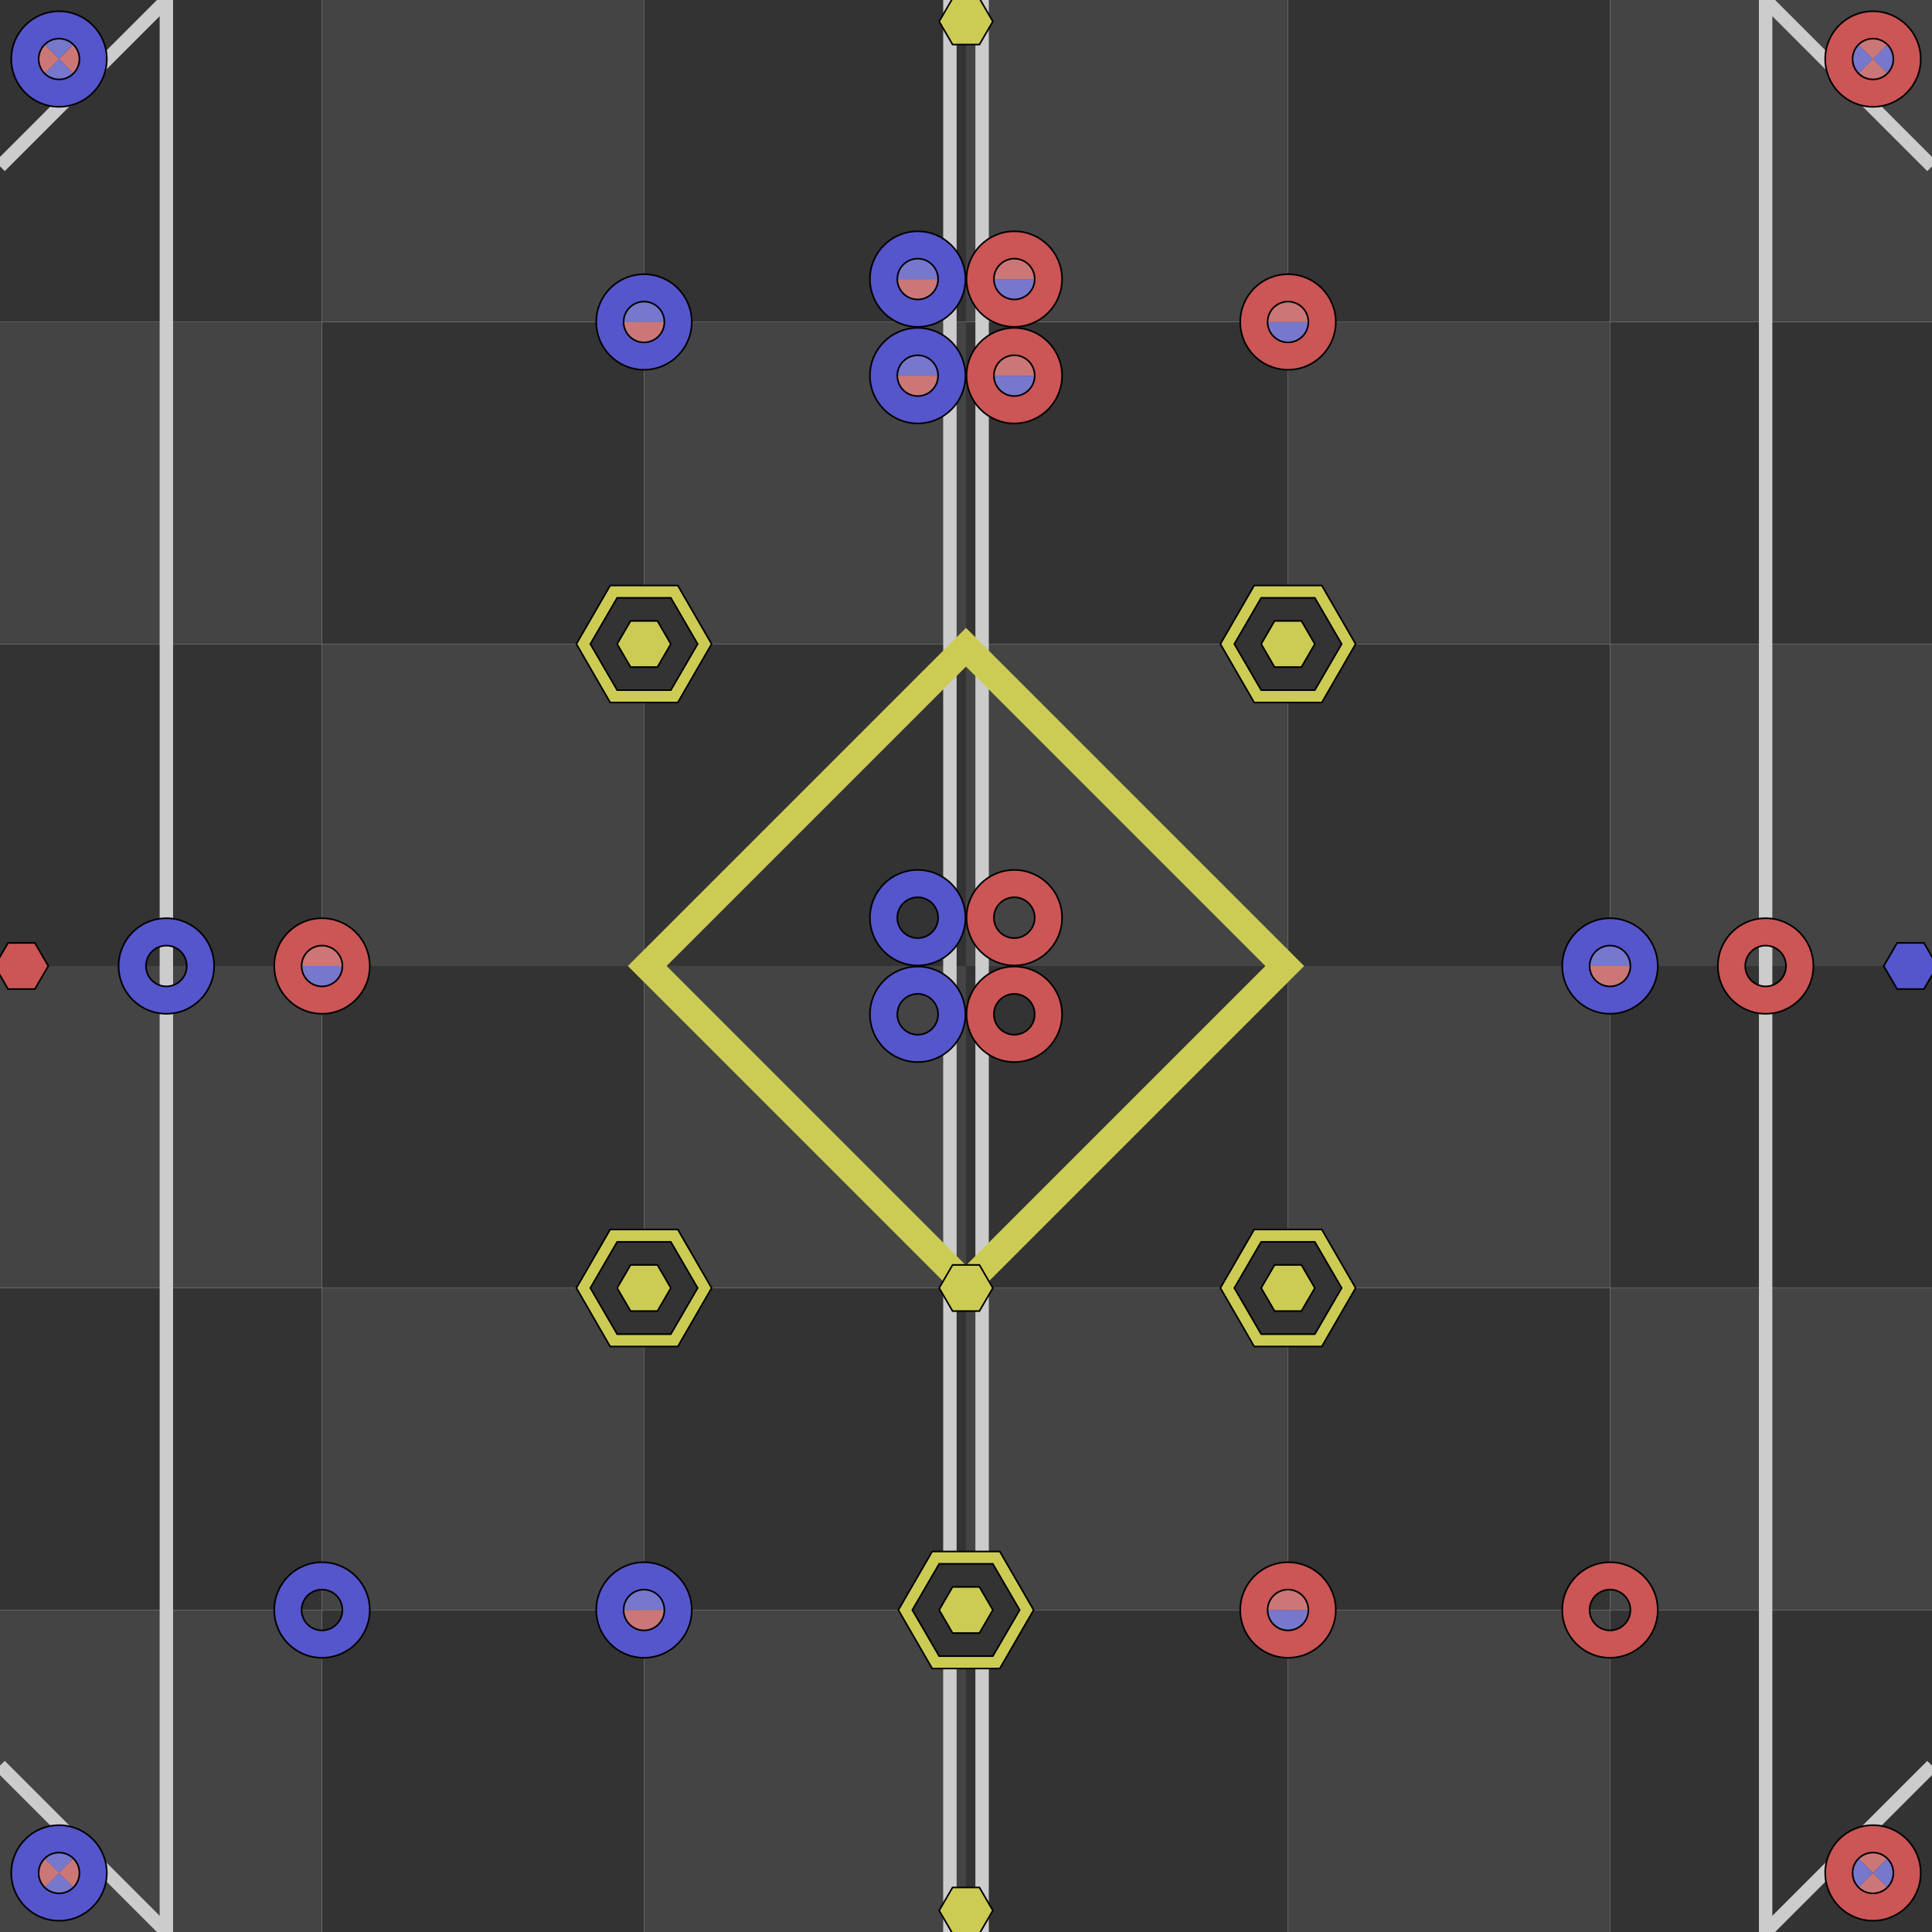
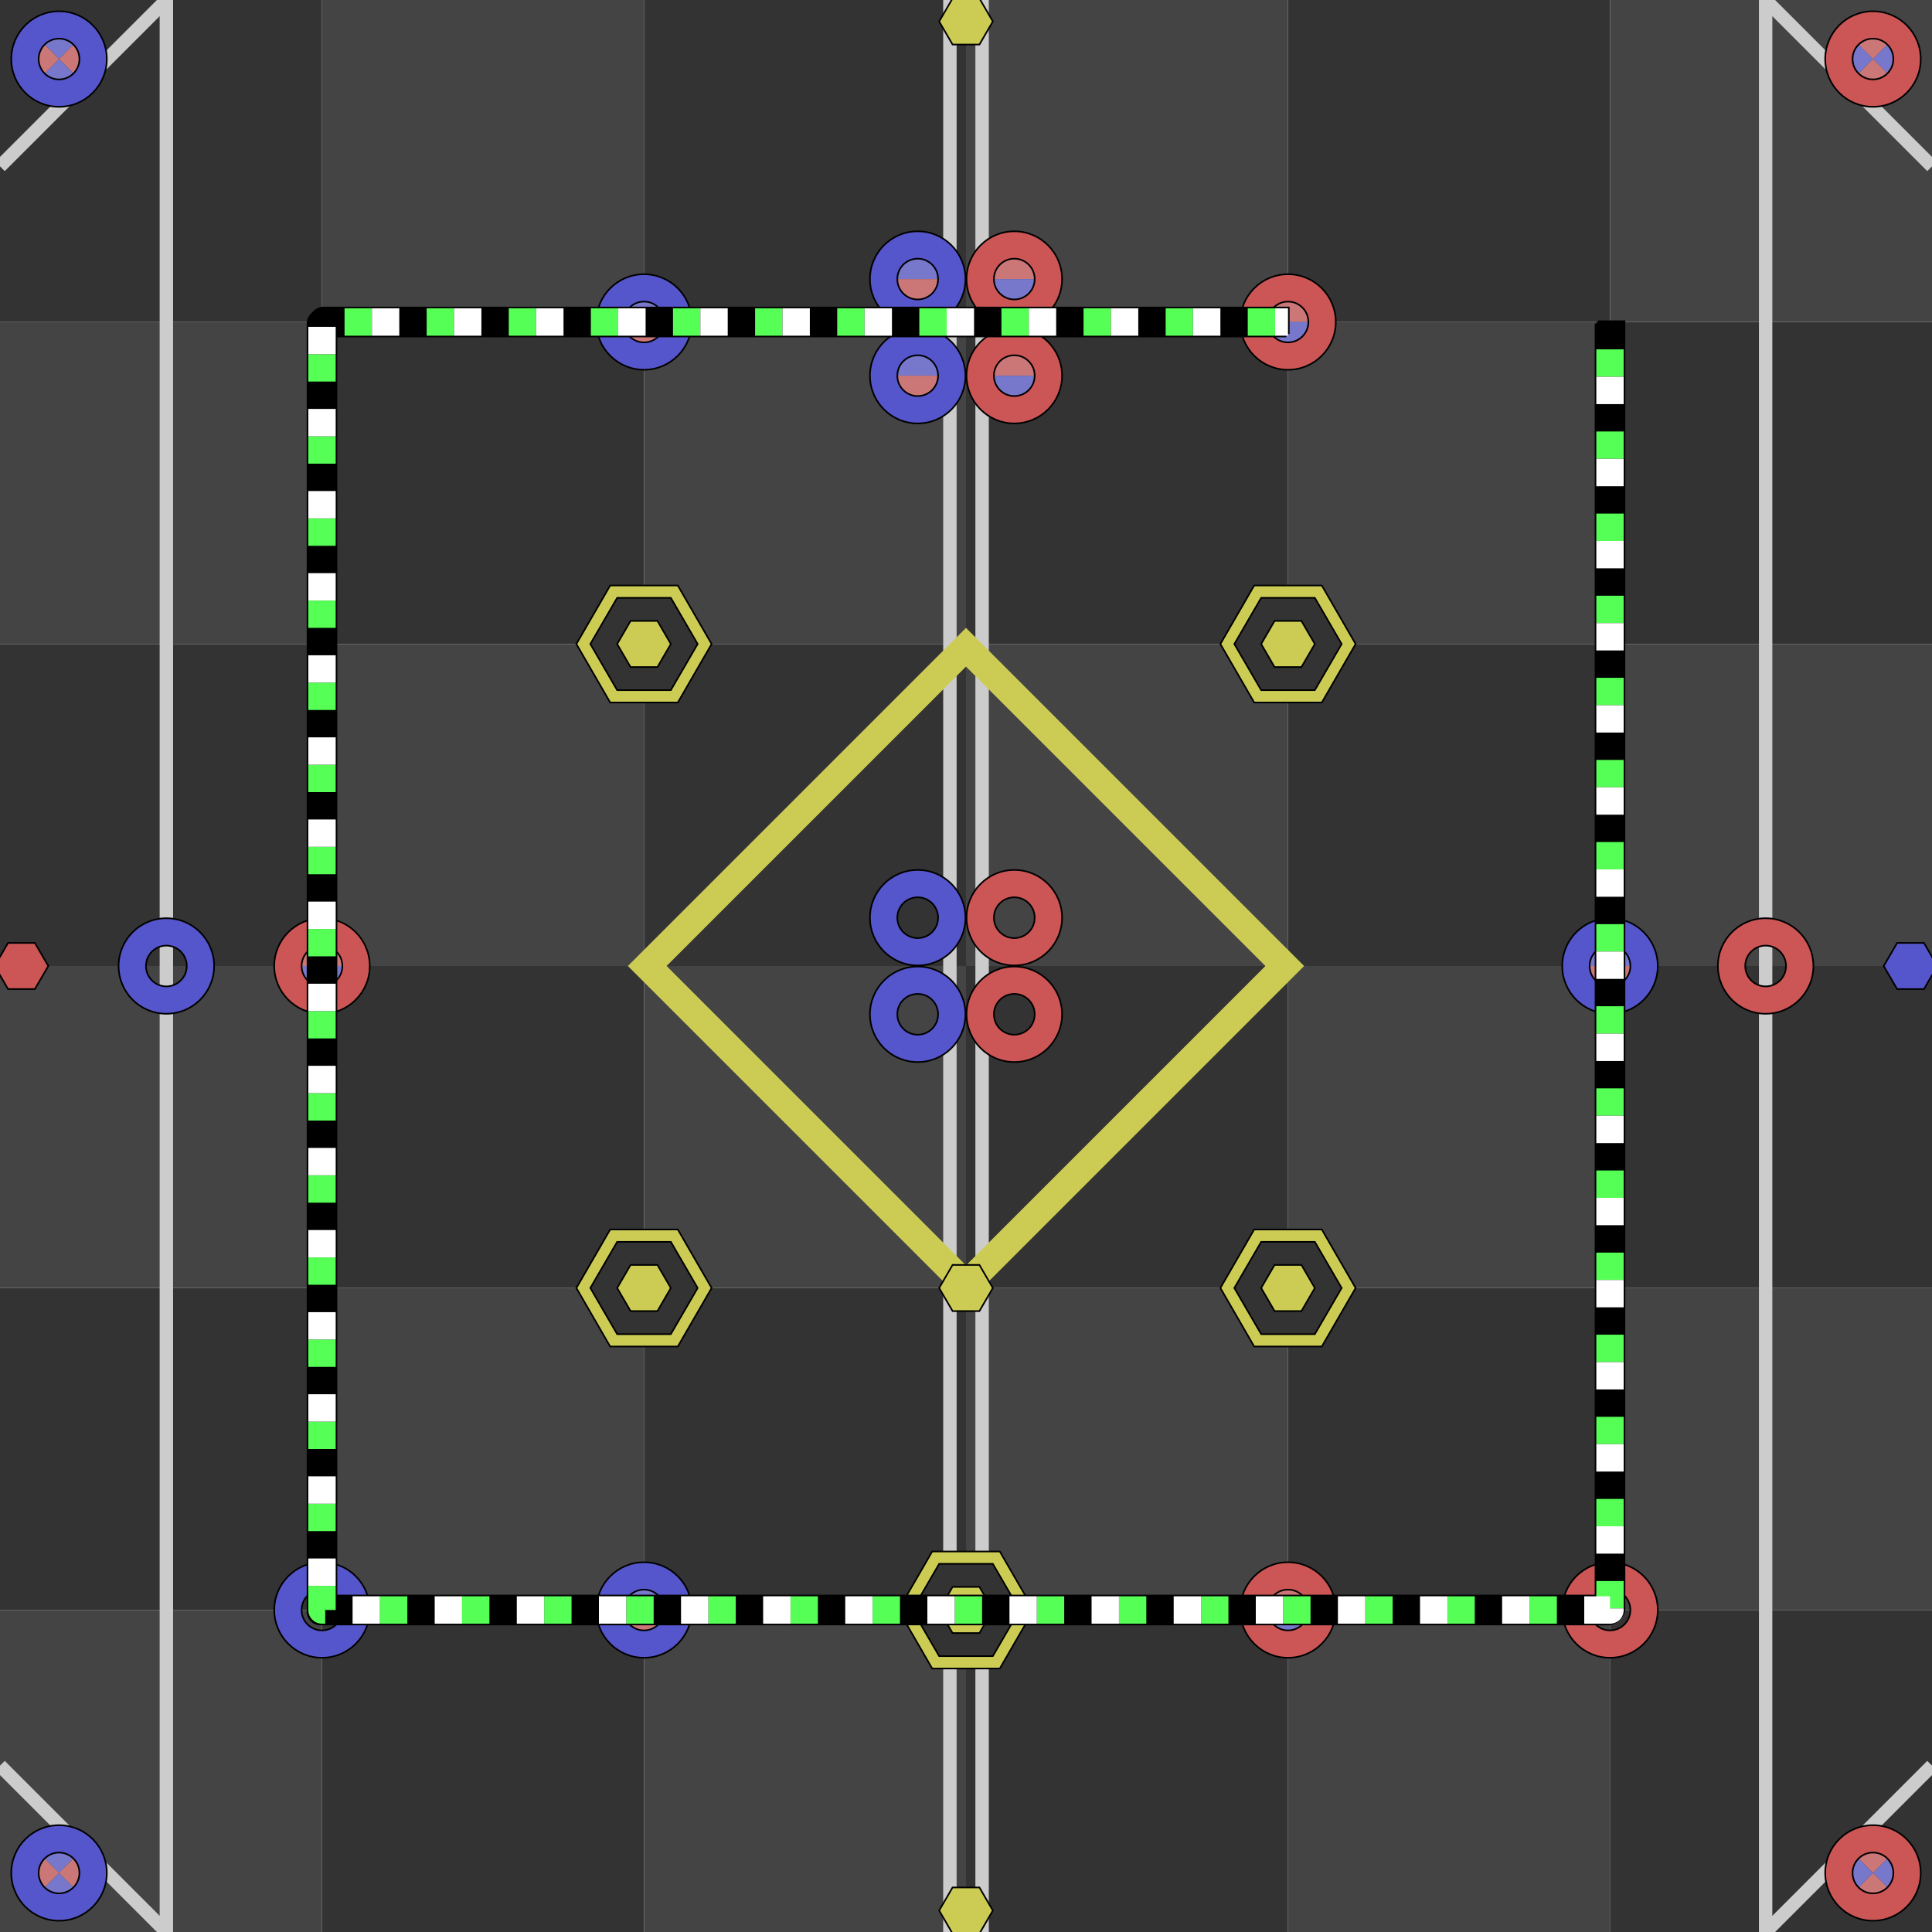
<svg xmlns="http://www.w3.org/2000/svg" version="1.1" width="600" height="600" viewBox="-1800 -1800 3600 3600">
  <g transform="scale(1, -1)">
    <rect x="-1800" y="-1800" width="600" height="600" fill="#444444" />
    <rect x="-1800" y="-1200" width="600" height="600" fill="#333333" />
    <rect x="-1800" y="-600" width="600" height="600" fill="#444444" />
    <rect x="-1800" y="0" width="600" height="600" fill="#333333" />
    <rect x="-1800" y="600" width="600" height="600" fill="#444444" />
    <rect x="-1800" y="1200" width="600" height="600" fill="#333333" />
    <rect x="-1200" y="-1800" width="600" height="600" fill="#333333" />
    <rect x="-1200" y="-1200" width="600" height="600" fill="#444444" />
    <rect x="-1200" y="-600" width="600" height="600" fill="#333333" />
    <rect x="-1200" y="0" width="600" height="600" fill="#444444" />
    <rect x="-1200" y="600" width="600" height="600" fill="#333333" />
    <rect x="-1200" y="1200" width="600" height="600" fill="#444444" />
    <rect x="-600" y="-1800" width="600" height="600" fill="#444444" />
    <rect x="-600" y="-1200" width="600" height="600" fill="#333333" />
    <rect x="-600" y="-600" width="600" height="600" fill="#444444" />
    <rect x="-600" y="0" width="600" height="600" fill="#333333" />
    <rect x="-600" y="600" width="600" height="600" fill="#444444" />
    <rect x="-600" y="1200" width="600" height="600" fill="#333333" />
    <rect x="0" y="-1800" width="600" height="600" fill="#333333" />
    <rect x="0" y="-1200" width="600" height="600" fill="#444444" />
    <rect x="0" y="-600" width="600" height="600" fill="#333333" />
    <rect x="0" y="0" width="600" height="600" fill="#444444" />
    <rect x="0" y="600" width="600" height="600" fill="#333333" />
    <rect x="0" y="1200" width="600" height="600" fill="#444444" />
    <rect x="600" y="-1800" width="600" height="600" fill="#444444" />
    <rect x="600" y="-1200" width="600" height="600" fill="#333333" />
    <rect x="600" y="-600" width="600" height="600" fill="#444444" />
    <rect x="600" y="0" width="600" height="600" fill="#333333" />
    <rect x="600" y="600" width="600" height="600" fill="#444444" />
    <rect x="600" y="1200" width="600" height="600" fill="#333333" />
    <rect x="1200" y="-1800" width="600" height="600" fill="#333333" />
    <rect x="1200" y="-1200" width="600" height="600" fill="#444444" />
    <rect x="1200" y="-600" width="600" height="600" fill="#333333" />
    <rect x="1200" y="0" width="600" height="600" fill="#444444" />
    <rect x="1200" y="600" width="600" height="600" fill="#333333" />
    <rect x="1200" y="1200" width="600" height="600" fill="#444444" />
    <line x1="-1490" y1="-1800" x2="-1490" y2="1800" stroke="#cccccc" stroke-width="25" />
    <line x1="-30" y1="-1800" x2="-30" y2="1800" stroke="#cccccc" stroke-width="25" />
    <line x1="30" y1="-1800" x2="30" y2="1800" stroke="#cccccc" stroke-width="25" />
    <line x1="1490" y1="-1800" x2="1490" y2="1800" stroke="#cccccc" stroke-width="25" />
    <line x1="-1800" y1="-1490" x2="-1490" y2="-1800" stroke="#cccccc" stroke-width="25" />
    <line x1="1800" y1="-1490" x2="1490" y2="-1800" stroke="#cccccc" stroke-width="25" />
    <line x1="-1800" y1="1490" x2="-1490" y2="1800" stroke="#cccccc" stroke-width="25" />
    <line x1="1800" y1="1490" x2="1490" y2="1800" stroke="#cccccc" stroke-width="25" />
    <rect x="-420" y="-420" width="840" height="840" transform="rotate(45)" stroke="#cccc55" fill="none" stroke-width="51" />
    <polygon points="-1710,0 -1735,43 -1785,43 -1810,0 -1785,-43 -1735,-43" fill="#cc5555" stroke="#000000" stroke-width="3" />
    <polygon points="1810,0 1785,43 1735,43 1710,0 1735,-43 1785,-43" fill="#5555cc" stroke="#000000" stroke-width="3" />
    <polygon points="50,1760 25,1803 -25,1803 -50,1760 -25,1717 25,1717" fill="#cccc55" stroke="#000000" stroke-width="3" />
    <polygon points="50,-600 25,-557 -25,-557 -50,-600 -25,-643 25,-643" fill="#cccc55" stroke="#000000" stroke-width="3" />
    <polygon points="50,-1760 25,-1717 -25,-1717 -50,-1760 -25,-1803 25,-1803" fill="#cccc55" stroke="#000000" stroke-width="3" />
    <polygon points="-474,600 -537,709 -663,709 -726,600 -663,491 -537,491" fill="#cccc55" stroke="#000000" stroke-width="3" />
    <polygon points="-500,600 -550,686 -650,686 -700,600 -650,514 -550,514" fill="#333333" stroke="#000000" stroke-width="3" />
    <polygon points="-550,600 -575,643 -625,643 -650,600 -625,557 -575,557" fill="#cccc55" stroke="#000000" stroke-width="3" />
    <polygon points="726,600 663,709 537,709 474,600 537,491 663,491" fill="#cccc55" stroke="#000000" stroke-width="3" />
    <polygon points="700,600 650,686 550,686 500,600 550,514 650,514" fill="#333333" stroke="#000000" stroke-width="3" />
    <polygon points="650,600 625,643 575,643 550,600 575,557 625,557" fill="#cccc55" stroke="#000000" stroke-width="3" />
    <polygon points="-474,-600 -537,-491 -663,-491 -726,-600 -663,-709 -537,-709" fill="#cccc55" stroke="#000000" stroke-width="3" />
    <polygon points="-500,-600 -550,-514 -650,-514 -700,-600 -650,-686 -550,-686" fill="#333333" stroke="#000000" stroke-width="3" />
    <polygon points="-550,-600 -575,-557 -625,-557 -650,-600 -625,-643 -575,-643" fill="#cccc55" stroke="#000000" stroke-width="3" />
    <polygon points="726,-600 663,-491 537,-491 474,-600 537,-709 663,-709" fill="#cccc55" stroke="#000000" stroke-width="3" />
    <polygon points="700,-600 650,-514 550,-514 500,-600 550,-686 650,-686" fill="#333333" stroke="#000000" stroke-width="3" />
    <polygon points="650,-600 625,-557 575,-557 550,-600 575,-643 625,-643" fill="#cccc55" stroke="#000000" stroke-width="3" />
    <polygon points="126,-1200 63,-1091 -63,-1091 -126,-1200 -63,-1309 63,-1309" fill="#cccc55" stroke="#000000" stroke-width="3" />
    <polygon points="100,-1200 50,-1114 -50,-1114 -100,-1200 -50,-1286 50,-1286" fill="#333333" stroke="#000000" stroke-width="3" />
    <polygon points="50,-1200 25,-1157 -25,-1157 -50,-1200 -25,-1243 25,-1243" fill="#cccc55" stroke="#000000" stroke-width="3" />
    <path d="M 1690,1690 l -63,63 a 89,89 0 0,0 126,0 z" fill="#cc7777" />
    <path d="M 1690,1690 l 63,63 a 89,89 0 0,0 0,-126 z" fill="#7777cc" />
    <path d="M 1690,1690 l 63,-63 a 89,89 0 0,0 -126,0 z" fill="#cc7777" />
    <path d="M 1690,1690 l -63,-63 a 89,89 0 0,0 0,126 z" fill="#7777cc" />
    <circle cx="1690" cy="1690" r="63" stroke="#cc5555" fill="none" stroke-width="51" />
    <circle cx="1690" cy="1690" r="89" fill="none" stroke="#000000" stroke-width="3" />
    <circle cx="1690" cy="1690" r="38" fill="none" stroke="#000000" stroke-width="3" />
    <path d="M 1690,-1690 l -63,63 a 89,89 0 0,0 126,0 z" fill="#cc7777" />
    <path d="M 1690,-1690 l 63,63 a 89,89 0 0,0 0,-126 z" fill="#7777cc" />
    <path d="M 1690,-1690 l 63,-63 a 89,89 0 0,0 -126,0 z" fill="#cc7777" />
    <path d="M 1690,-1690 l -63,-63 a 89,89 0 0,0 0,126 z" fill="#7777cc" />
    <circle cx="1690" cy="-1690" r="63" stroke="#cc5555" fill="none" stroke-width="51" />
    <circle cx="1690" cy="-1690" r="89" fill="none" stroke="#000000" stroke-width="3" />
    <circle cx="1690" cy="-1690" r="38" fill="none" stroke="#000000" stroke-width="3" />
    <path d="M -1690,1690 l -63,63 a 89,89 0 0,0 126,0 z" fill="#7777cc" />
    <path d="M -1690,1690 l 63,63 a 89,89 0 0,0 0,-126 z" fill="#cc7777" />
    <path d="M -1690,1690 l 63,-63 a 89,89 0 0,0 -126,0 z" fill="#7777cc" />
    <path d="M -1690,1690 l -63,-63 a 89,89 0 0,0 0,126 z" fill="#cc7777" />
    <circle cx="-1690" cy="1690" r="63" stroke="#5555cc" fill="none" stroke-width="51" />
    <circle cx="-1690" cy="1690" r="89" fill="none" stroke="#000000" stroke-width="3" />
    <circle cx="-1690" cy="1690" r="38" fill="none" stroke="#000000" stroke-width="3" />
    <path d="M -1690,-1690 l -63,63 a 89,89 0 0,0 126,0 z" fill="#7777cc" />
    <path d="M -1690,-1690 l 63,63 a 89,89 0 0,0 0,-126 z" fill="#cc7777" />
    <path d="M -1690,-1690 l 63,-63 a 89,89 0 0,0 -126,0 z" fill="#7777cc" />
    <path d="M -1690,-1690 l -63,-63 a 89,89 0 0,0 0,126 z" fill="#cc7777" />
    <circle cx="-1690" cy="-1690" r="63" stroke="#5555cc" fill="none" stroke-width="51" />
    <circle cx="-1690" cy="-1690" r="89" fill="none" stroke="#000000" stroke-width="3" />
    <circle cx="-1690" cy="-1690" r="38" fill="none" stroke="#000000" stroke-width="3" />
    <path d="M 1,1280 a 89,89 0 1,0 178,0" fill="#cc7777" />
    <path d="M 1,1280 a 89,89 0 1,1 178,0" fill="#7777cc" />
    <circle cx="90" cy="1280" r="63" stroke="#cc5555" fill="none" stroke-width="51" />
    <circle cx="90" cy="1280" r="89" fill="none" stroke="#000000" stroke-width="3" />
    <circle cx="90" cy="1280" r="38" fill="none" stroke="#000000" stroke-width="3" />
    <path d="M 511,1200 a 89,89 0 1,0 178,0" fill="#cc7777" />
    <path d="M 511,1200 a 89,89 0 1,1 178,0" fill="#7777cc" />
    <circle cx="600" cy="1200" r="63" stroke="#cc5555" fill="none" stroke-width="51" />
    <circle cx="600" cy="1200" r="89" fill="none" stroke="#000000" stroke-width="3" />
    <circle cx="600" cy="1200" r="38" fill="none" stroke="#000000" stroke-width="3" />
    <path d="M 1,1100 a 89,89 0 1,0 178,0" fill="#cc7777" />
    <path d="M 1,1100 a 89,89 0 1,1 178,0" fill="#7777cc" />
    <circle cx="90" cy="1100" r="63" stroke="#cc5555" fill="none" stroke-width="51" />
    <circle cx="90" cy="1100" r="89" fill="none" stroke="#000000" stroke-width="3" />
    <circle cx="90" cy="1100" r="38" fill="none" stroke="#000000" stroke-width="3" />
    <path d="M -1289,0 a 89,89 0 1,0 178,0" fill="#cc7777" />
    <path d="M -1289,0 a 89,89 0 1,1 178,0" fill="#7777cc" />
    <circle cx="-1200" cy="0" r="63" stroke="#cc5555" fill="none" stroke-width="51" />
    <circle cx="-1200" cy="0" r="89" fill="none" stroke="#000000" stroke-width="3" />
    <circle cx="-1200" cy="0" r="38" fill="none" stroke="#000000" stroke-width="3" />
    <path d="M 511,-1200 a 89,89 0 1,0 178,0" fill="#cc7777" />
    <path d="M 511,-1200 a 89,89 0 1,1 178,0" fill="#7777cc" />
    <circle cx="600" cy="-1200" r="63" stroke="#cc5555" fill="none" stroke-width="51" />
    <circle cx="600" cy="-1200" r="89" fill="none" stroke="#000000" stroke-width="3" />
    <circle cx="600" cy="-1200" r="38" fill="none" stroke="#000000" stroke-width="3" />
    <path d="M -179,1280 a 89,89 0 1,0 178,0" fill="#7777cc" />
    <path d="M -179,1280 a 89,89 0 1,1 178,0" fill="#cc7777" />
    <circle cx="-90" cy="1280" r="63" stroke="#5555cc" fill="none" stroke-width="51" />
    <circle cx="-90" cy="1280" r="89" fill="none" stroke="#000000" stroke-width="3" />
    <circle cx="-90" cy="1280" r="38" fill="none" stroke="#000000" stroke-width="3" />
    <path d="M -689,1200 a 89,89 0 1,0 178,0" fill="#7777cc" />
    <path d="M -689,1200 a 89,89 0 1,1 178,0" fill="#cc7777" />
    <circle cx="-600" cy="1200" r="63" stroke="#5555cc" fill="none" stroke-width="51" />
    <circle cx="-600" cy="1200" r="89" fill="none" stroke="#000000" stroke-width="3" />
    <circle cx="-600" cy="1200" r="38" fill="none" stroke="#000000" stroke-width="3" />
    <path d="M -179,1100 a 89,89 0 1,0 178,0" fill="#7777cc" />
    <path d="M -179,1100 a 89,89 0 1,1 178,0" fill="#cc7777" />
    <circle cx="-90" cy="1100" r="63" stroke="#5555cc" fill="none" stroke-width="51" />
    <circle cx="-90" cy="1100" r="89" fill="none" stroke="#000000" stroke-width="3" />
    <circle cx="-90" cy="1100" r="38" fill="none" stroke="#000000" stroke-width="3" />
    <path d="M 1111,0 a 89,89 0 1,0 178,0" fill="#7777cc" />
    <path d="M 1111,0 a 89,89 0 1,1 178,0" fill="#cc7777" />
    <circle cx="1200" cy="0" r="63" stroke="#5555cc" fill="none" stroke-width="51" />
    <circle cx="1200" cy="0" r="89" fill="none" stroke="#000000" stroke-width="3" />
    <circle cx="1200" cy="0" r="38" fill="none" stroke="#000000" stroke-width="3" />
    <path d="M -689,-1200 a 89,89 0 1,0 178,0" fill="#7777cc" />
    <path d="M -689,-1200 a 89,89 0 1,1 178,0" fill="#cc7777" />
    <circle cx="-600" cy="-1200" r="63" stroke="#5555cc" fill="none" stroke-width="51" />
    <circle cx="-600" cy="-1200" r="89" fill="none" stroke="#000000" stroke-width="3" />
    <circle cx="-600" cy="-1200" r="38" fill="none" stroke="#000000" stroke-width="3" />
    <circle cx="90" cy="90" r="63" stroke="#cc5555" fill="none" stroke-width="51" />
    <circle cx="90" cy="90" r="89" fill="none" stroke="#000000" stroke-width="3" />
    <circle cx="90" cy="90" r="38" fill="none" stroke="#000000" stroke-width="3" />
    <circle cx="1490" cy="0" r="63" stroke="#cc5555" fill="none" stroke-width="51" />
    <circle cx="1490" cy="0" r="89" fill="none" stroke="#000000" stroke-width="3" />
    <circle cx="1490" cy="0" r="38" fill="none" stroke="#000000" stroke-width="3" />
    <circle cx="90" cy="-90" r="63" stroke="#cc5555" fill="none" stroke-width="51" />
    <circle cx="90" cy="-90" r="89" fill="none" stroke="#000000" stroke-width="3" />
    <circle cx="90" cy="-90" r="38" fill="none" stroke="#000000" stroke-width="3" />
    <circle cx="1200" cy="-1200" r="63" stroke="#cc5555" fill="none" stroke-width="51" />
    <circle cx="1200" cy="-1200" r="89" fill="none" stroke="#000000" stroke-width="3" />
    <circle cx="1200" cy="-1200" r="38" fill="none" stroke="#000000" stroke-width="3" />
    <circle cx="-90" cy="90" r="63" stroke="#5555cc" fill="none" stroke-width="51" />
    <circle cx="-90" cy="90" r="89" fill="none" stroke="#000000" stroke-width="3" />
    <circle cx="-90" cy="90" r="38" fill="none" stroke="#000000" stroke-width="3" />
    <circle cx="-1490" cy="0" r="63" stroke="#5555cc" fill="none" stroke-width="51" />
    <circle cx="-1490" cy="0" r="89" fill="none" stroke="#000000" stroke-width="3" />
    <circle cx="-1490" cy="0" r="38" fill="none" stroke="#000000" stroke-width="3" />
    <circle cx="-90" cy="-90" r="63" stroke="#5555cc" fill="none" stroke-width="51" />
    <circle cx="-90" cy="-90" r="89" fill="none" stroke="#000000" stroke-width="3" />
    <circle cx="-90" cy="-90" r="38" fill="none" stroke="#000000" stroke-width="3" />
    <circle cx="-1200" cy="-1200" r="63" stroke="#5555cc" fill="none" stroke-width="51" />
    <circle cx="-1200" cy="-1200" r="89" fill="none" stroke="#000000" stroke-width="3" />
    <circle cx="-1200" cy="-1200" r="38" fill="none" stroke="#000000" stroke-width="3" />
+     <polyline points="1203,1203 1203,1203 1203,-1197 1203,-1197 -1197,-1197 -1197,-1197 -1197,1203 -1197,1203 603,1203" fill="none" stroke="#000000" stroke-width="51" stroke-linejoin="round" />
+     <polyline points="1197,1197 1197,1197 1197,-1203 1197,-1203 -1203,-1203 -1203,-1203 -1203,1197 -1203,1197 597,1197" fill="none" stroke="#000000" stroke-width="51" stroke-linejoin="round" />
+     <polyline points="1200,1200 1200,1200 1200,-1200 1200,-1200 -1200,-1200 -1200,-1200 -1200,1200 -1200,1200 600,1200" fill="none" stroke="#000000" stroke-width="51" stroke-dasharray="51,102" stroke-linejoin="round" />
+     <polyline points="1200,1200 1200,1200 1200,-1200 1200,-1200 -1200,-1200 -1200,-1200 -1200,1200 -1200,1200 600,1200" fill="none" stroke="#55ff55" stroke-width="51" stroke-dasharray="51,102" stroke-dashoffset="102" stroke-linejoin="round" />
+     <polyline points="1200,1200 1200,1200 1200,-1200 1200,-1200 -1200,-1200 -1200,-1200 -1200,1200 -1200,1200 600,1200" fill="none" stroke="#ffffff" stroke-width="51" stroke-dasharray="51,102" stroke-dashoffset="51" stroke-linejoin="round" />
  </g>
</svg>
